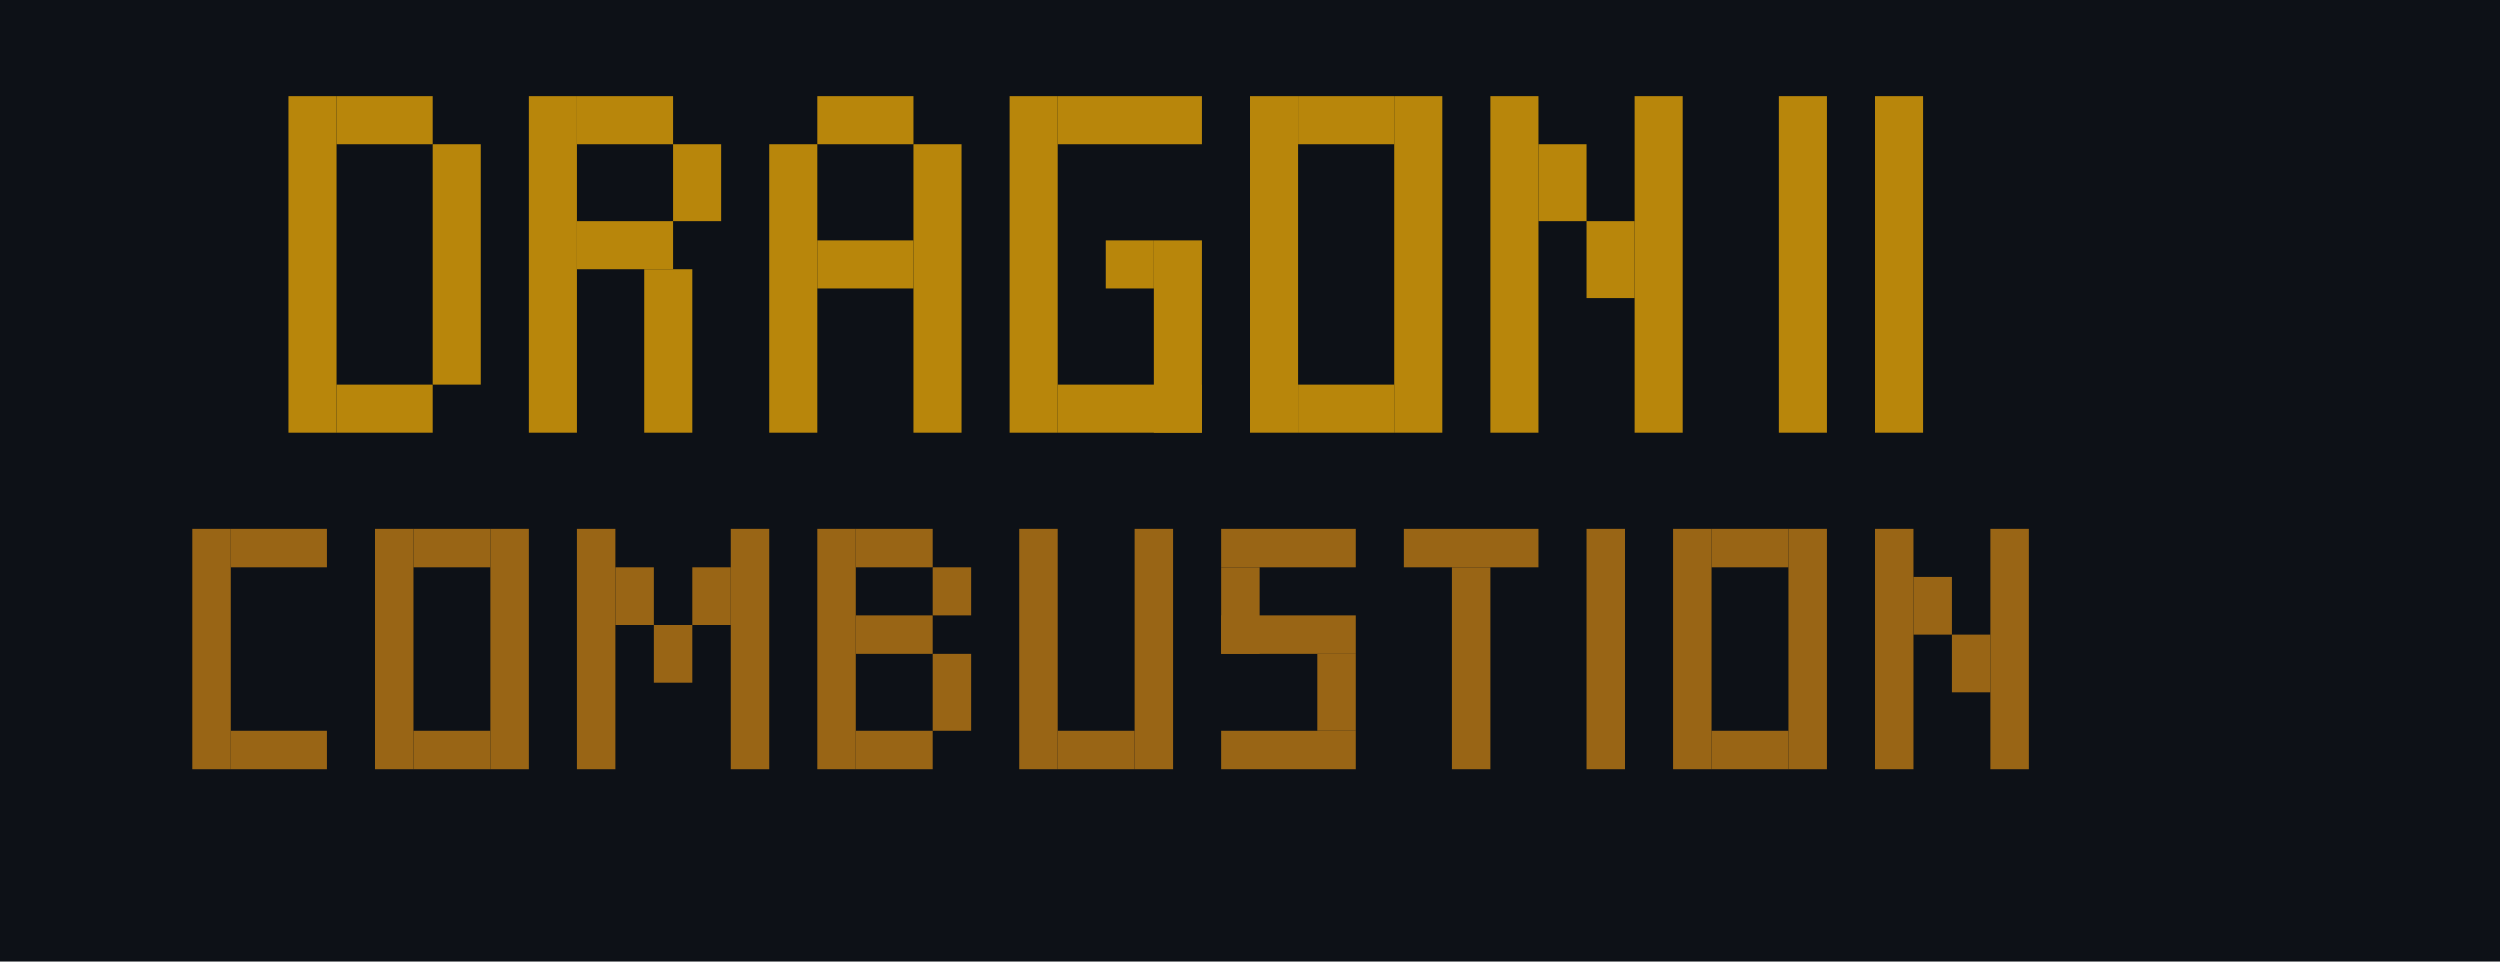
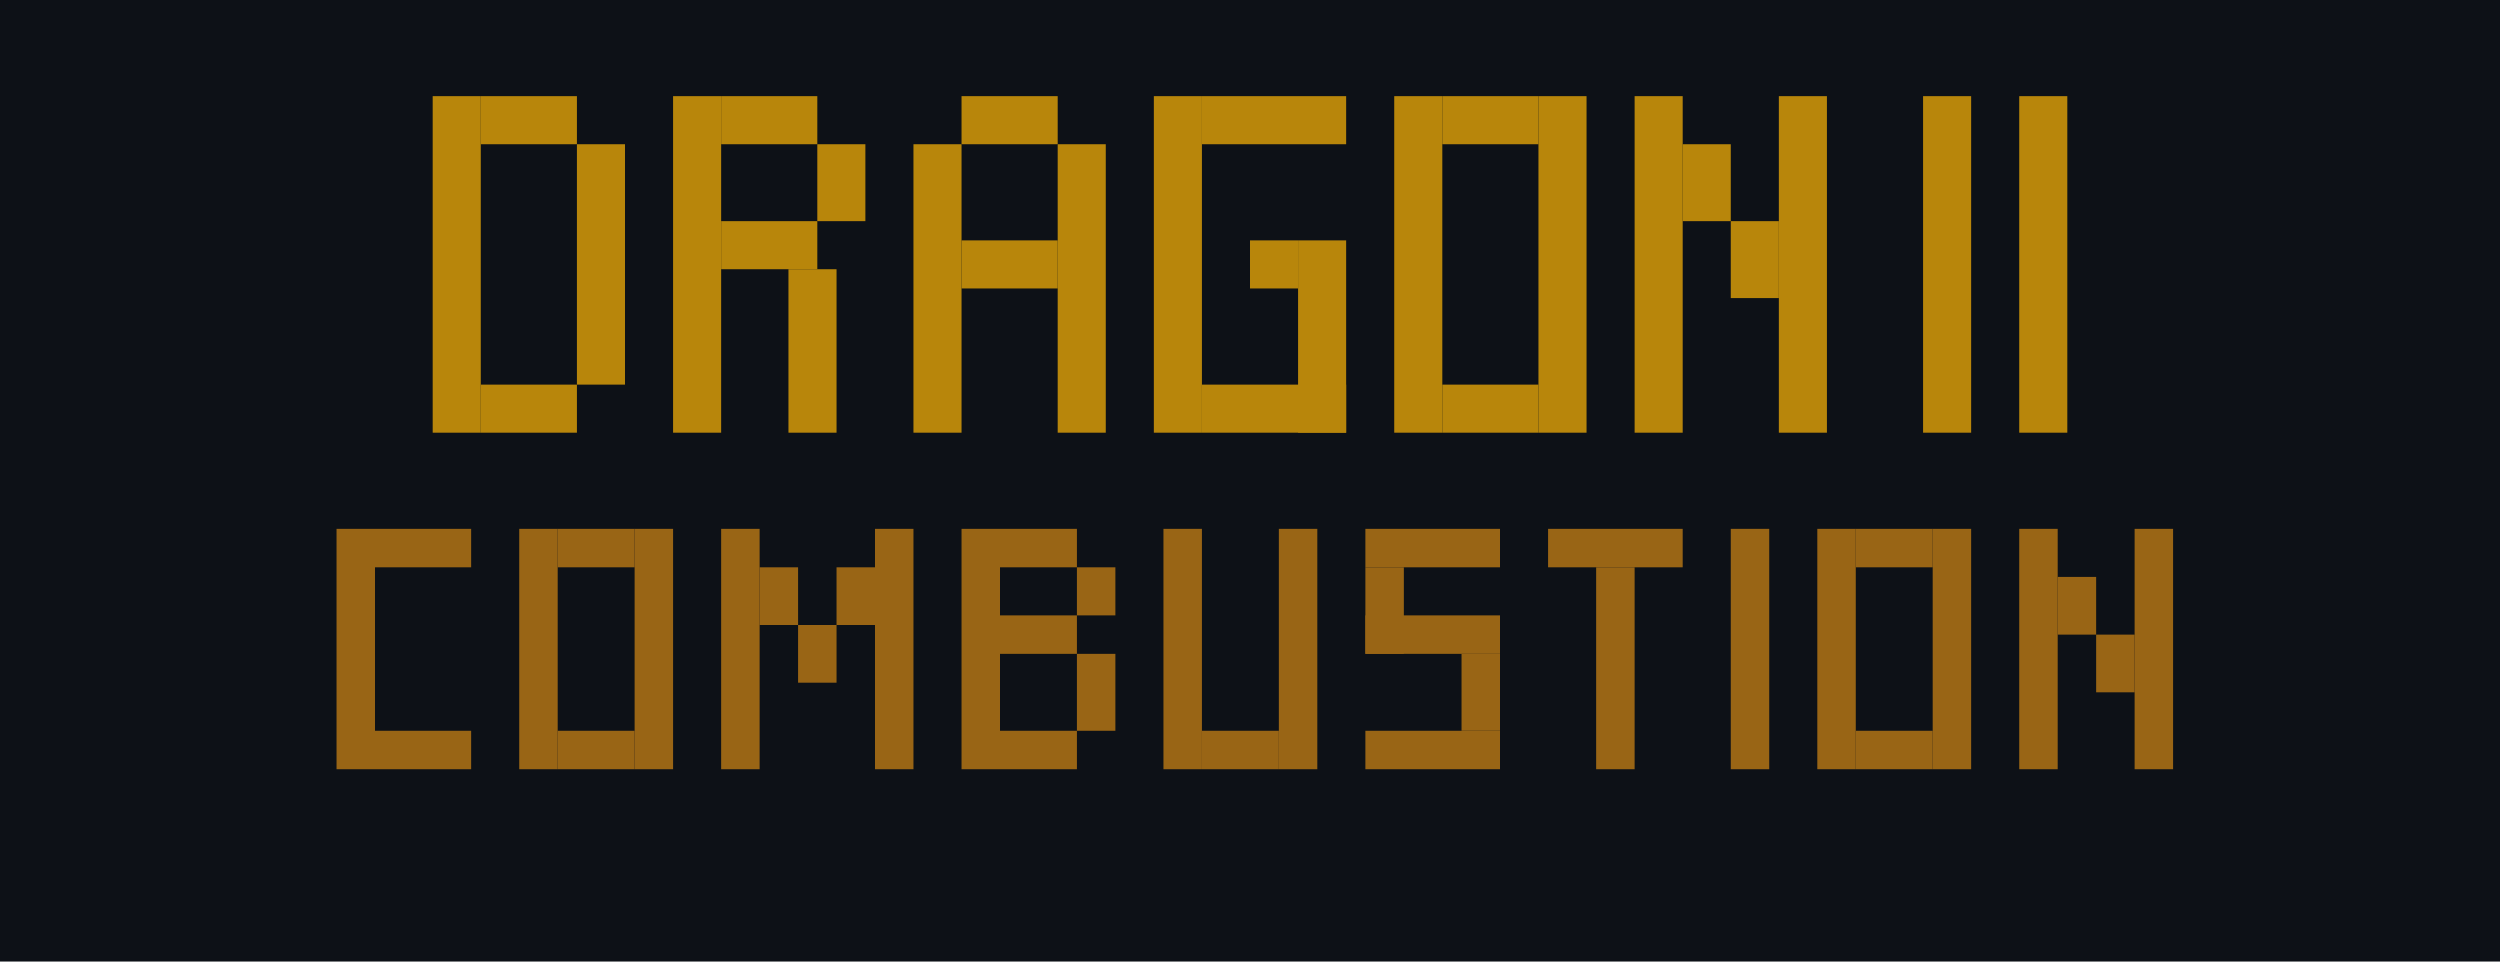
<svg xmlns="http://www.w3.org/2000/svg" viewBox="0 0 260 100">
  <rect width="100%" height="100%" fill="#0d1117" />
  <g fill="#B8860B">
-     <rect x="30" y="10" width="5" height="35" />
-     <rect x="35" y="10" width="10" height="5" />
-     <rect x="45" y="15" width="5" height="25" />
-     <rect x="35" y="40" width="10" height="5" />
-     <rect x="55" y="10" width="5" height="35" />
-     <rect x="60" y="10" width="10" height="5" />
-     <rect x="70" y="15" width="5" height="8" />
-     <rect x="60" y="23" width="10" height="5" />
-     <rect x="67" y="28" width="5" height="17" />
-     <rect x="80" y="15" width="5" height="30" />
-     <rect x="85" y="10" width="10" height="5" />
+     <rect x="45" y="10" width="5" height="35" />
+     <rect x="50" y="10" width="10" height="5" />
+     <rect x="60" y="15" width="5" height="25" />
+     <rect x="50" y="40" width="10" height="5" />
+     <rect x="70" y="10" width="5" height="35" />
+     <rect x="75" y="10" width="10" height="5" />
+     <rect x="85" y="15" width="5" height="8" />
+     <rect x="75" y="23" width="10" height="5" />
+     <rect x="82" y="28" width="5" height="17" />
    <rect x="95" y="15" width="5" height="30" />
-     <rect x="85" y="25" width="10" height="5" />
-     <rect x="105" y="10" width="5" height="35" />
-     <rect x="110" y="10" width="15" height="5" />
-     <rect x="110" y="40" width="15" height="5" />
-     <rect x="120" y="25" width="5" height="20" />
-     <rect x="115" y="25" width="5" height="5" />
-     <rect x="130" y="10" width="5" height="35" />
-     <rect x="135" y="10" width="10" height="5" />
-     <rect x="135" y="40" width="10" height="5" />
+     <rect x="100" y="10" width="10" height="5" />
+     <rect x="110" y="15" width="5" height="30" />
+     <rect x="100" y="25" width="10" height="5" />
+     <rect x="120" y="10" width="5" height="35" />
+     <rect x="125" y="10" width="15" height="5" />
+     <rect x="125" y="40" width="15" height="5" />
+     <rect x="135" y="25" width="5" height="20" />
+     <rect x="130" y="25" width="5" height="5" />
    <rect x="145" y="10" width="5" height="35" />
-     <rect x="155" y="10" width="5" height="35" />
-     <rect x="160" y="15" width="5" height="8" />
-     <rect x="165" y="23" width="5" height="8" />
+     <rect x="150" y="10" width="10" height="5" />
+     <rect x="150" y="40" width="10" height="5" />
+     <rect x="160" y="10" width="5" height="35" />
    <rect x="170" y="10" width="5" height="35" />
+     <rect x="175" y="15" width="5" height="8" />
+     <rect x="180" y="23" width="5" height="8" />
    <rect x="185" y="10" width="5" height="35" />
-     <rect x="195" y="10" width="5" height="35" />
+     <rect x="200" y="10" width="5" height="35" />
+     <rect x="210" y="10" width="5" height="35" />
  </g>
  <g fill="#996515">
-     <rect x="20" y="55" width="4" height="25" />
-     <rect x="24" y="55" width="10" height="4" />
-     <rect x="24" y="76" width="10" height="4" />
-     <rect x="39" y="55" width="4" height="25" />
-     <rect x="43" y="55" width="8" height="4" />
-     <rect x="43" y="76" width="8" height="4" />
-     <rect x="51" y="55" width="4" height="25" />
-     <rect x="60" y="55" width="4" height="25" />
-     <rect x="64" y="59" width="4" height="6" />
-     <rect x="68" y="65" width="4" height="6" />
-     <rect x="72" y="59" width="4" height="6" />
-     <rect x="76" y="55" width="4" height="25" />
-     <rect x="85" y="55" width="4" height="25" />
-     <rect x="89" y="55" width="8" height="4" />
-     <rect x="89" y="64" width="8" height="4" />
-     <rect x="89" y="76" width="8" height="4" />
-     <rect x="97" y="59" width="4" height="5" />
-     <rect x="97" y="68" width="4" height="8" />
-     <rect x="106" y="55" width="4" height="25" />
-     <rect x="110" y="76" width="8" height="4" />
-     <rect x="118" y="55" width="4" height="25" />
-     <rect x="127" y="55" width="14" height="4" />
-     <rect x="127" y="59" width="4" height="9" />
-     <rect x="127" y="64" width="14" height="4" />
-     <rect x="137" y="68" width="4" height="8" />
-     <rect x="127" y="76" width="14" height="4" />
-     <rect x="146" y="55" width="14" height="4" />
-     <rect x="151" y="59" width="4" height="21" />
-     <rect x="165" y="55" width="4" height="25" />
-     <rect x="174" y="55" width="4" height="25" />
-     <rect x="178" y="55" width="8" height="4" />
-     <rect x="178" y="76" width="8" height="4" />
-     <rect x="186" y="55" width="4" height="25" />
-     <rect x="195" y="55" width="4" height="25" />
-     <rect x="199" y="60" width="4" height="6" />
-     <rect x="203" y="66" width="4" height="6" />
-     <rect x="207" y="55" width="4" height="25" />
+     <rect x="35" y="55" width="4" height="25" />
+     <rect x="39" y="55" width="10" height="4" />
+     <rect x="39" y="76" width="10" height="4" />
+     <rect x="54" y="55" width="4" height="25" />
+     <rect x="58" y="55" width="8" height="4" />
+     <rect x="58" y="76" width="8" height="4" />
+     <rect x="66" y="55" width="4" height="25" />
+     <rect x="75" y="55" width="4" height="25" />
+     <rect x="79" y="59" width="4" height="6" />
+     <rect x="83" y="65" width="4" height="6" />
+     <rect x="87" y="59" width="4" height="6" />
+     <rect x="91" y="55" width="4" height="25" />
+     <rect x="100" y="55" width="4" height="25" />
+     <rect x="104" y="55" width="8" height="4" />
+     <rect x="104" y="64" width="8" height="4" />
+     <rect x="104" y="76" width="8" height="4" />
+     <rect x="112" y="59" width="4" height="5" />
+     <rect x="112" y="68" width="4" height="8" />
+     <rect x="121" y="55" width="4" height="25" />
+     <rect x="125" y="76" width="8" height="4" />
+     <rect x="133" y="55" width="4" height="25" />
+     <rect x="142" y="55" width="14" height="4" />
+     <rect x="142" y="59" width="4" height="9" />
+     <rect x="142" y="64" width="14" height="4" />
+     <rect x="152" y="68" width="4" height="8" />
+     <rect x="142" y="76" width="14" height="4" />
+     <rect x="161" y="55" width="14" height="4" />
+     <rect x="166" y="59" width="4" height="21" />
+     <rect x="180" y="55" width="4" height="25" />
+     <rect x="189" y="55" width="4" height="25" />
+     <rect x="193" y="55" width="8" height="4" />
+     <rect x="193" y="76" width="8" height="4" />
+     <rect x="201" y="55" width="4" height="25" />
+     <rect x="210" y="55" width="4" height="25" />
+     <rect x="214" y="60" width="4" height="6" />
+     <rect x="218" y="66" width="4" height="6" />
+     <rect x="222" y="55" width="4" height="25" />
  </g>
</svg>
